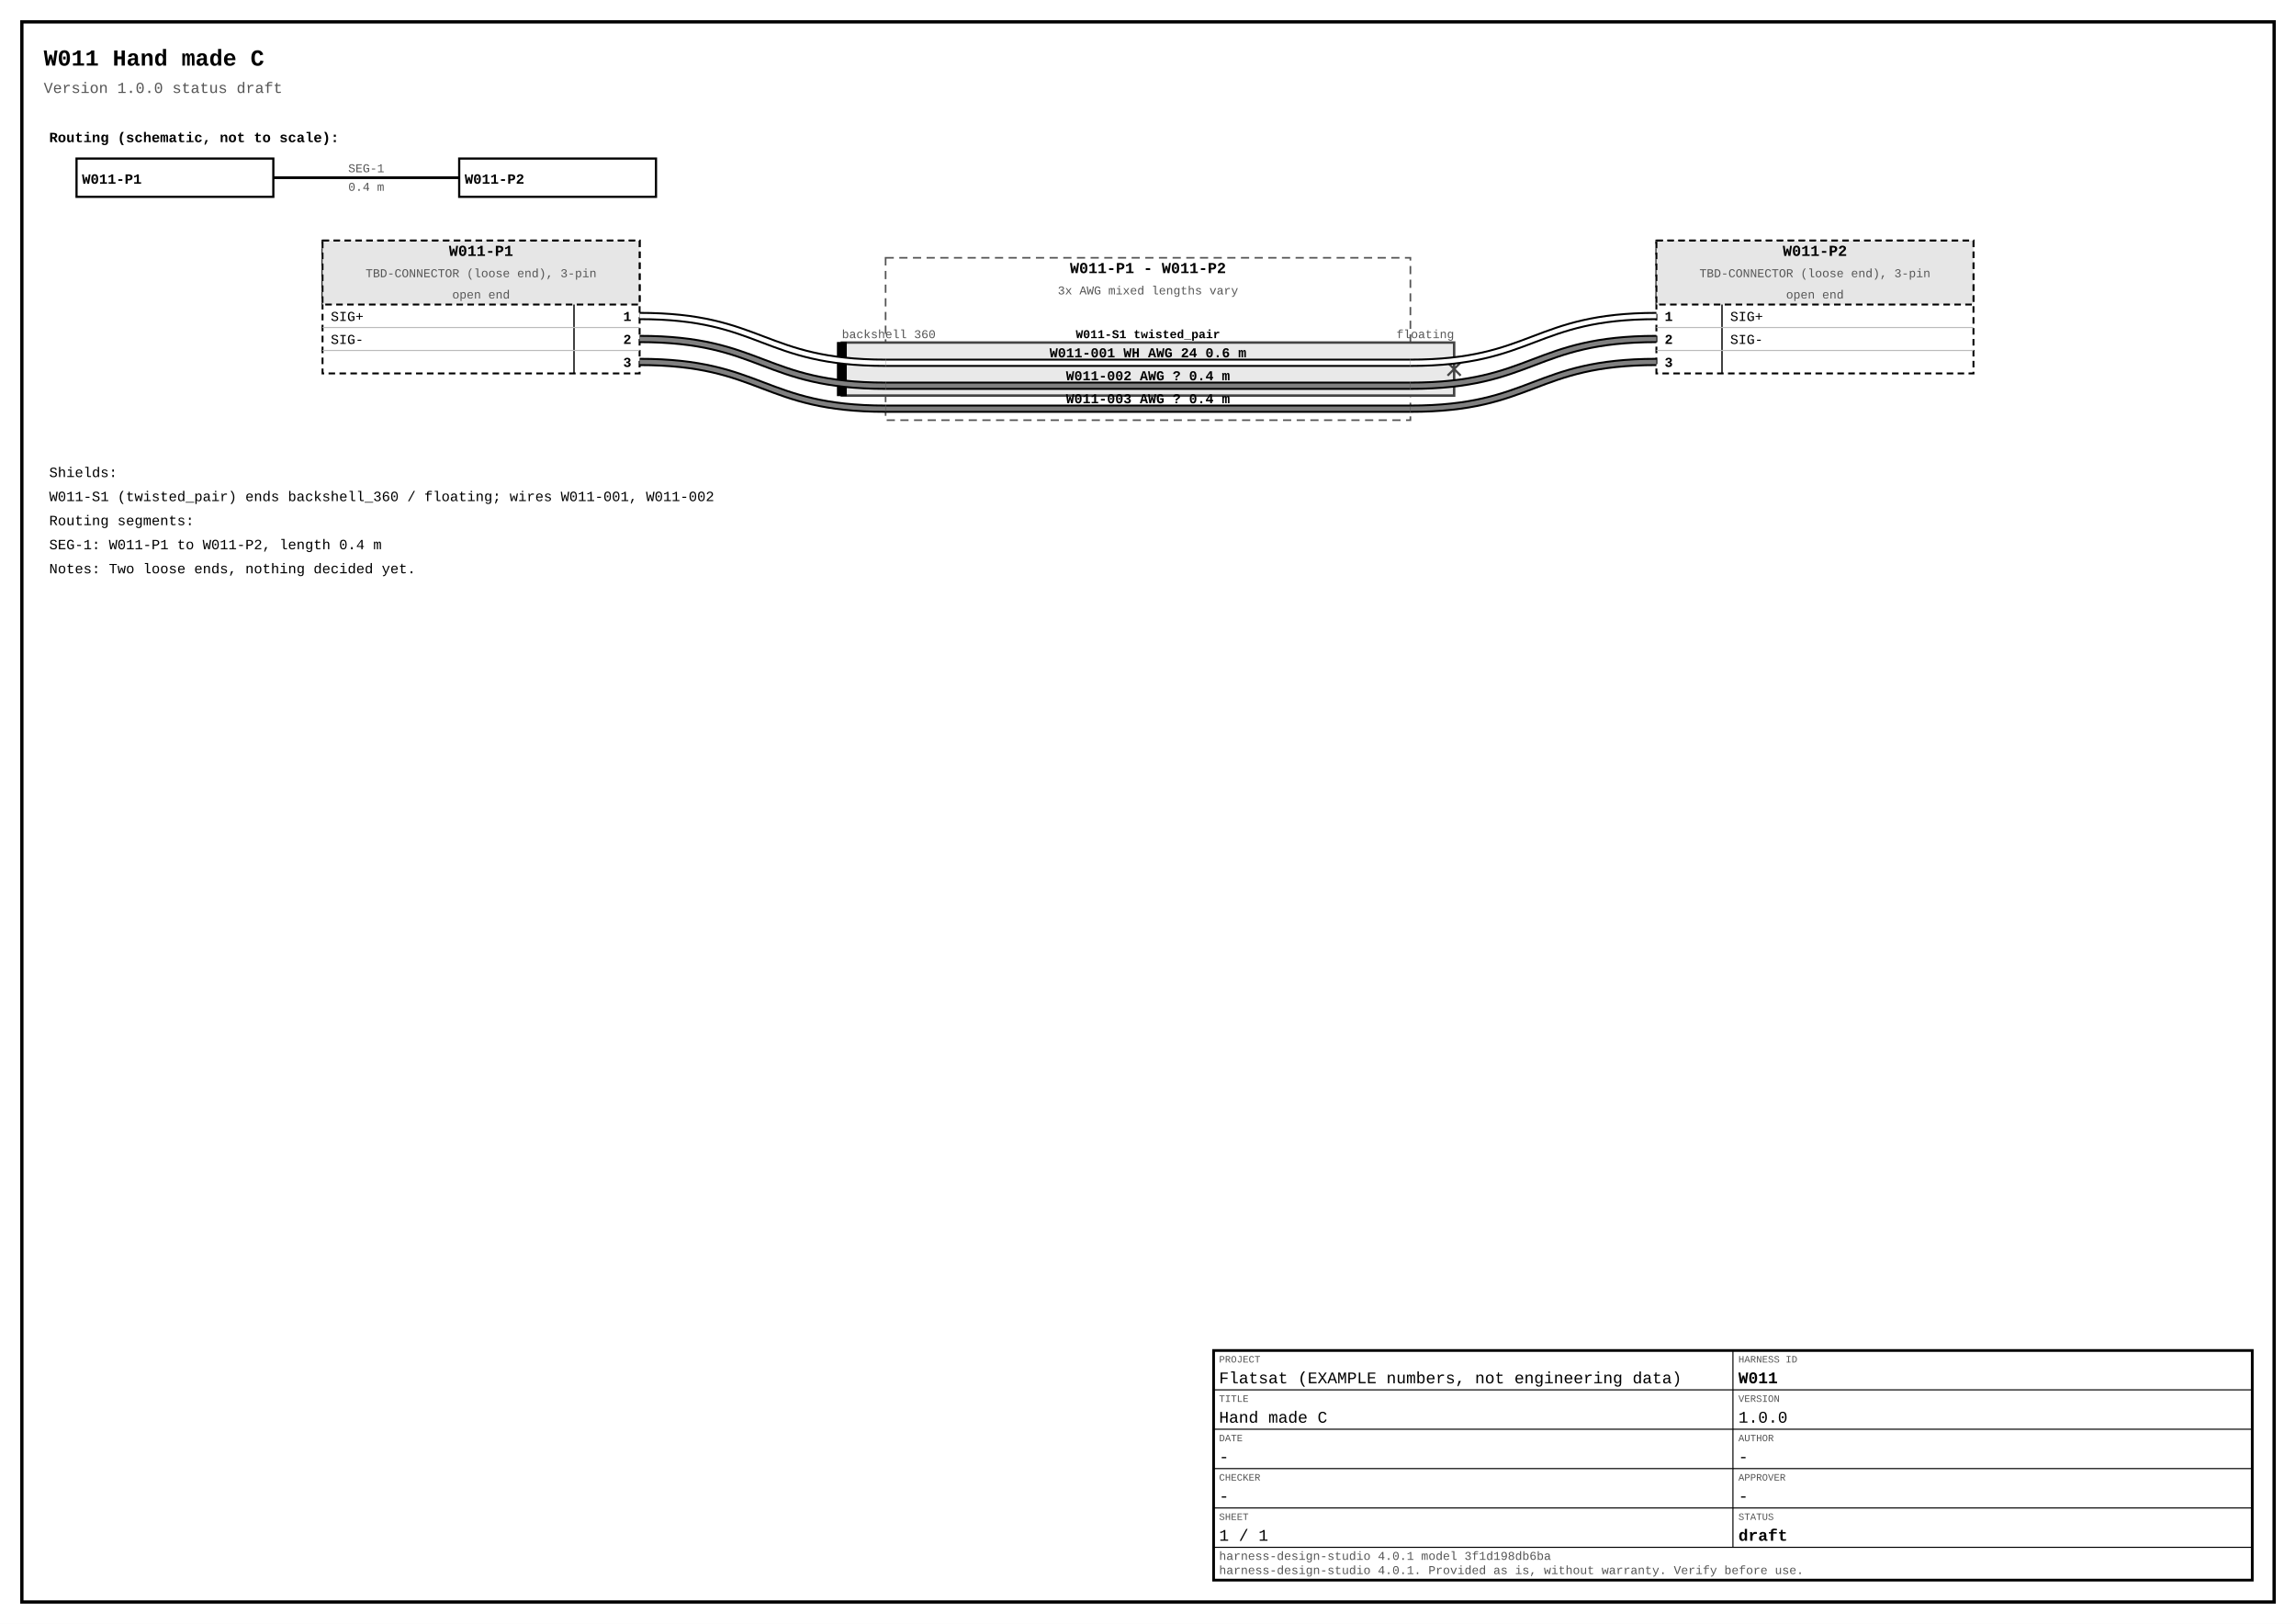
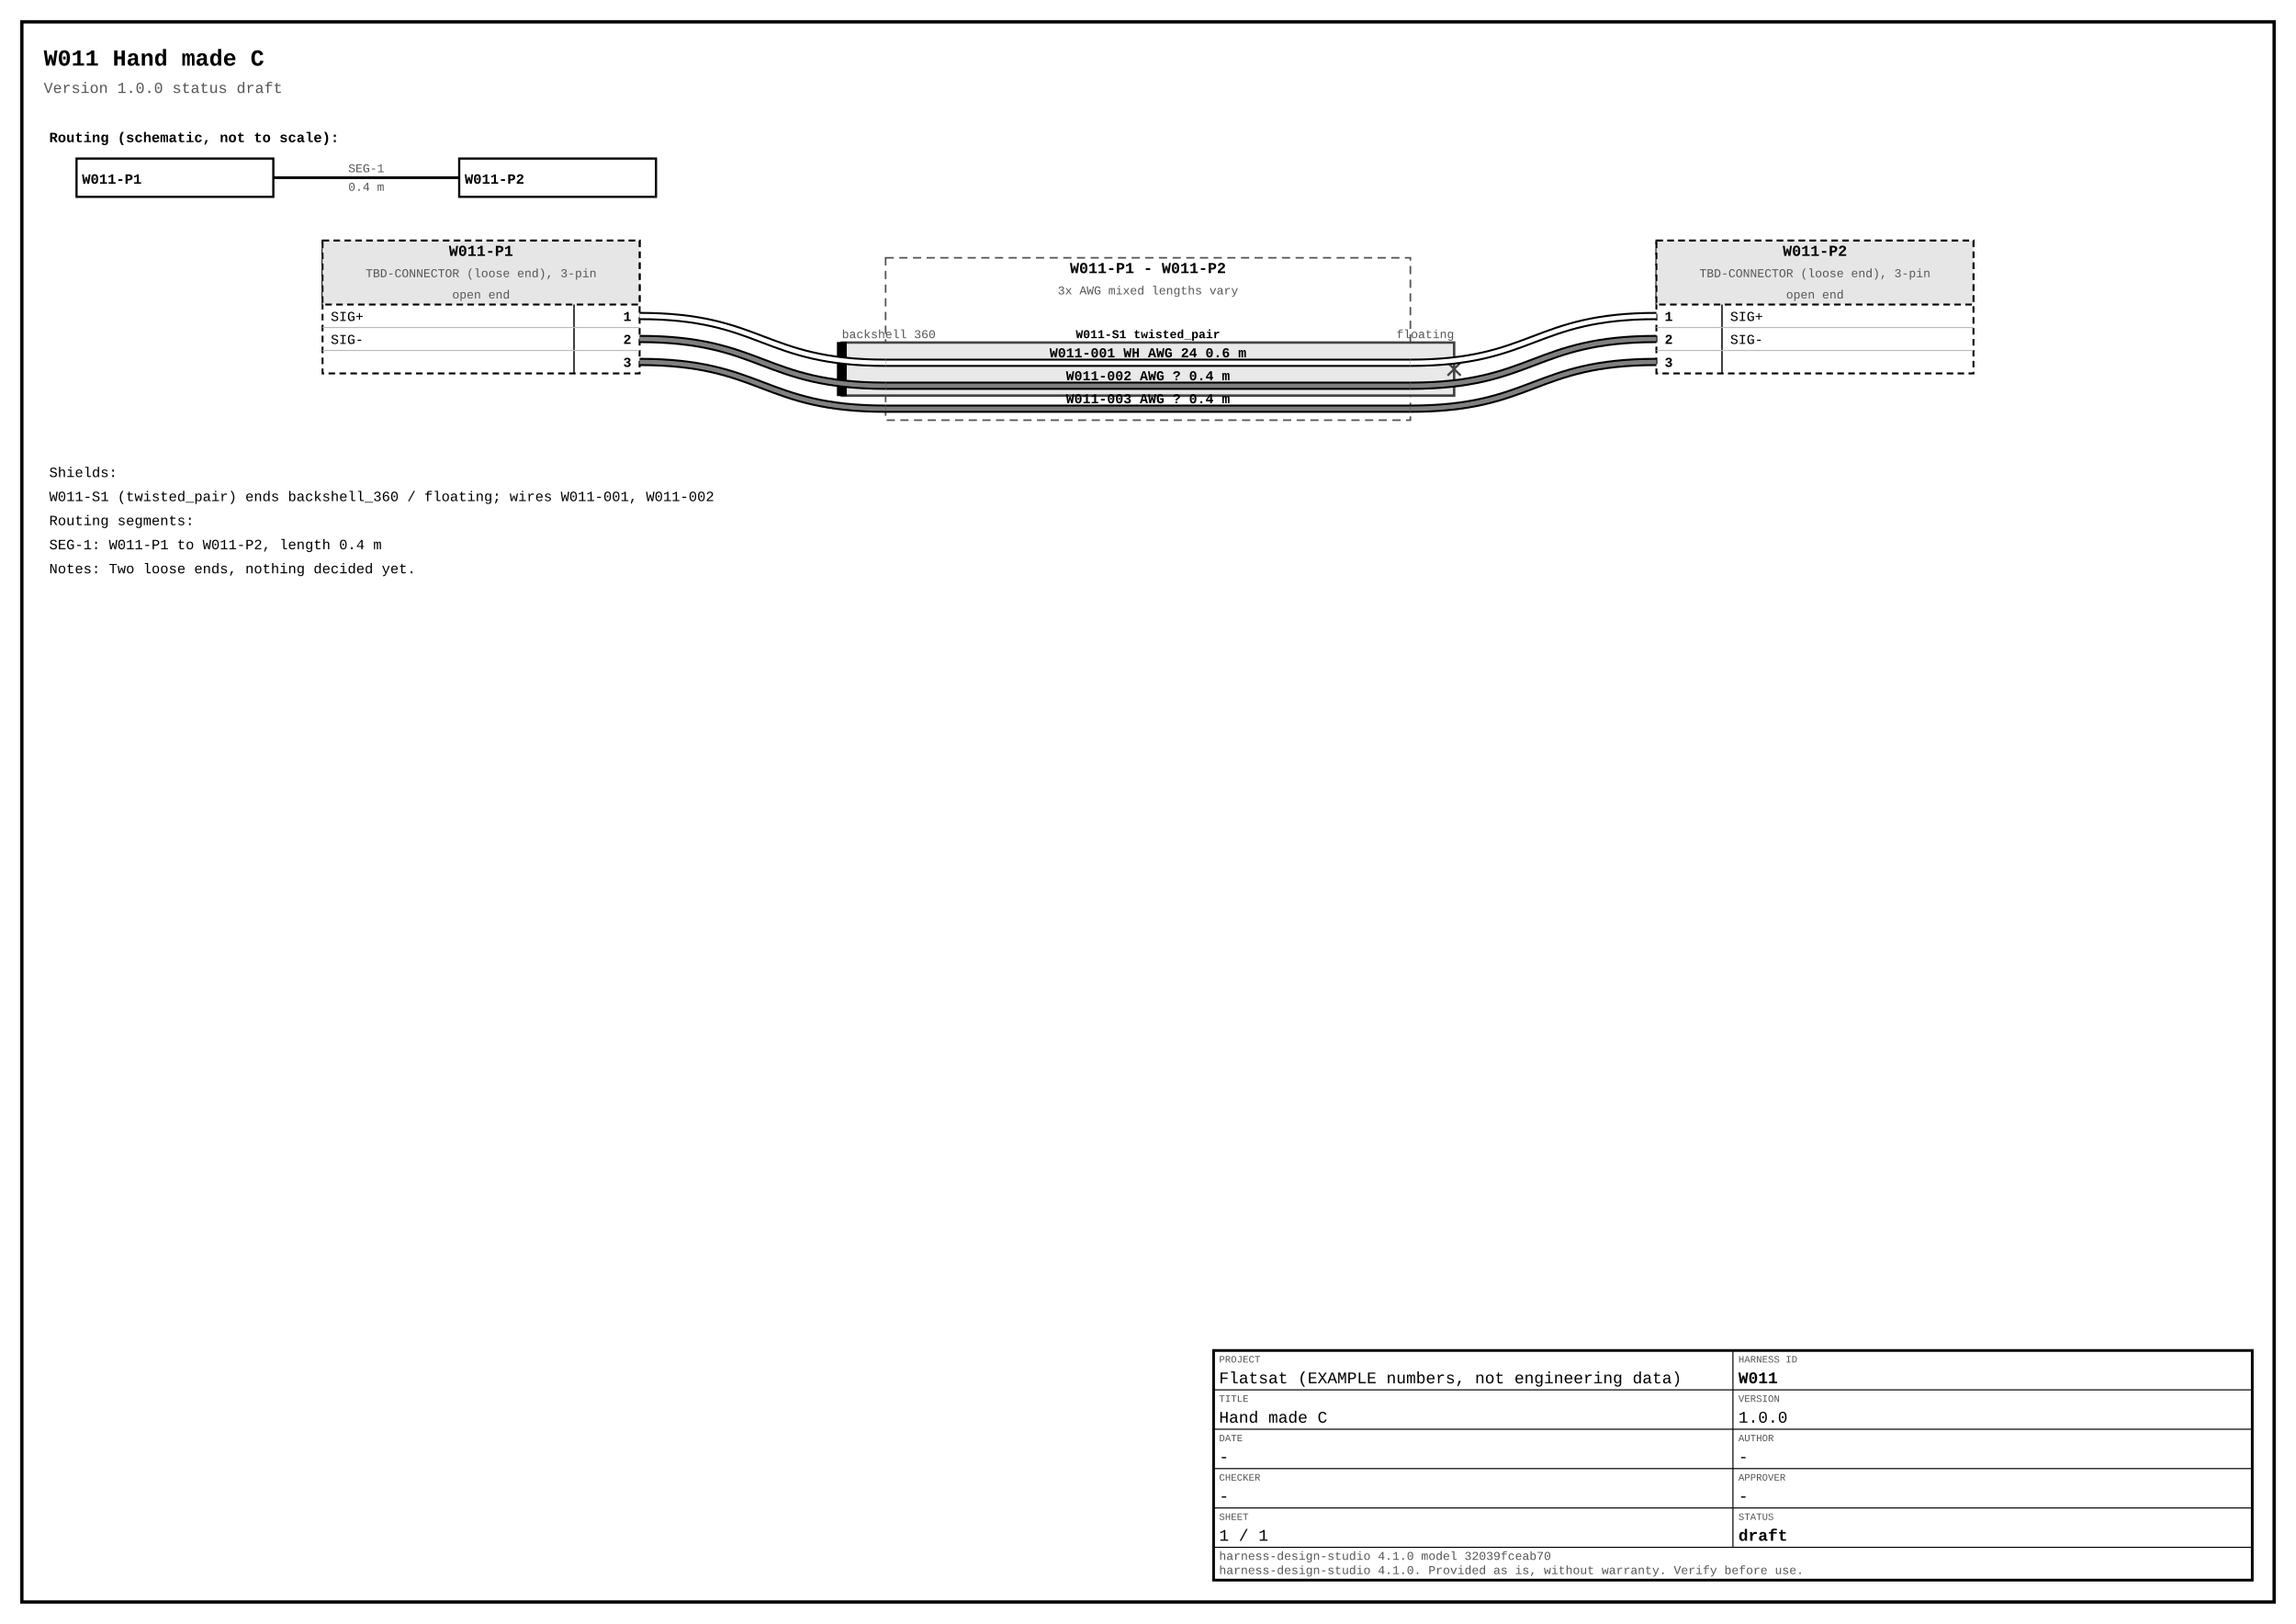
<svg xmlns="http://www.w3.org/2000/svg" width="420mm" height="297mm" viewBox="0 0 420 297" font-family="Courier New, Courier, monospace">
  <rect x="0" y="0" width="420" height="297" fill="#ffffff" />
  <rect x="4" y="4" width="412" height="289" fill="none" stroke="#000000" stroke-width="0.6" />
  <text x="8" y="12" font-size="4.2" font-weight="bold" text-anchor="start" fill="#000000">W011  Hand made C</text>
  <text x="8" y="17" font-size="2.8" text-anchor="start" fill="#555555">Version 1.0.0  status draft</text>
  <text x="9" y="26" font-size="2.6" font-weight="bold" text-anchor="start" fill="#000000">Routing (schematic, not to scale):</text>
  <line x1="50" y1="32.5" x2="84" y2="32.5" stroke="#000000" stroke-width="0.5" />
  <text x="67" y="31.5" font-size="2.2" text-anchor="middle" fill="#555555">SEG-1</text>
  <text x="67" y="34.9" font-size="2.2" text-anchor="middle" fill="#555555">0.4 m</text>
  <rect x="14" y="29" width="36" height="7" fill="#ffffff" stroke="#000000" stroke-width="0.4" />
  <text x="15" y="33.6" font-size="2.6" font-weight="bold" text-anchor="start" fill="#000000">W011-P1</text>
  <rect x="84" y="29" width="36" height="7" fill="#ffffff" stroke="#000000" stroke-width="0.4" />
  <text x="85" y="33.6" font-size="2.6" font-weight="bold" text-anchor="start" fill="#000000">W011-P2</text>
  <rect x="59" y="44" width="58" height="24.3" fill="#ffffff" stroke="#000000" stroke-width="0.35" stroke-dasharray="1.2 0.8" />
  <rect x="59" y="44" width="58" height="11.7" fill="#e6e6e6" stroke="#000000" stroke-width="0.35" stroke-dasharray="1.2 0.8" />
  <text x="88" y="46.8" font-size="2.8" font-weight="bold" text-anchor="middle" fill="#000000">W011-P1</text>
  <text x="88" y="50.7" font-size="2.2" text-anchor="middle" fill="#555555" data-ref="part/W011-P1">TBD-CONNECTOR (loose end), 3-pin</text>
  <text x="88" y="54.6" font-size="2.2" text-anchor="middle" fill="#555555" data-ref="end/W011-P1">open end</text>
  <line x1="105" y1="55.7" x2="105" y2="68.3" stroke="#000000" stroke-width="0.25" />
  <line x1="59" y1="59.9" x2="117" y2="59.9" stroke="#bbbbbb" stroke-width="0.2" />
  <text x="60.5" y="58.7" font-size="2.5" text-anchor="start" fill="#000000" data-ref="sig/W011-P1/1">SIG+</text>
  <text x="115.5" y="58.7" font-size="2.5" font-weight="bold" text-anchor="end" fill="#000000" data-ref="pin/W011-P1/1">1</text>
  <line x1="59" y1="64.1" x2="117" y2="64.1" stroke="#bbbbbb" stroke-width="0.2" />
  <text x="60.5" y="62.9" font-size="2.5" text-anchor="start" fill="#000000" data-ref="sig/W011-P1/2">SIG-</text>
  <text x="115.5" y="62.9" font-size="2.5" font-weight="bold" text-anchor="end" fill="#000000" data-ref="pin/W011-P1/2">2</text>
  <text x="60.5" y="67.1" font-size="2.5" text-anchor="start" fill="#000000" data-ref="sig/W011-P1/3" />
  <text x="115.5" y="67.1" font-size="2.5" font-weight="bold" text-anchor="end" fill="#000000" data-ref="pin/W011-P1/3">3</text>
  <rect x="303" y="44" width="58" height="24.3" fill="#ffffff" stroke="#000000" stroke-width="0.35" stroke-dasharray="1.2 0.8" />
  <rect x="303" y="44" width="58" height="11.7" fill="#e6e6e6" stroke="#000000" stroke-width="0.35" stroke-dasharray="1.2 0.8" />
  <text x="332" y="46.8" font-size="2.8" font-weight="bold" text-anchor="middle" fill="#000000">W011-P2</text>
  <text x="332" y="50.7" font-size="2.2" text-anchor="middle" fill="#555555" data-ref="part/W011-P2">TBD-CONNECTOR (loose end), 3-pin</text>
  <text x="332" y="54.6" font-size="2.2" text-anchor="middle" fill="#555555" data-ref="end/W011-P2">open end</text>
  <line x1="315" y1="55.7" x2="315" y2="68.3" stroke="#000000" stroke-width="0.25" />
  <line x1="303" y1="59.9" x2="361" y2="59.9" stroke="#bbbbbb" stroke-width="0.2" />
  <text x="304.5" y="58.7" font-size="2.5" font-weight="bold" text-anchor="start" fill="#000000" data-ref="pin/W011-P2/1">1</text>
  <text x="316.5" y="58.7" font-size="2.5" text-anchor="start" fill="#000000" data-ref="sig/W011-P2/1">SIG+</text>
  <line x1="303" y1="64.1" x2="361" y2="64.1" stroke="#bbbbbb" stroke-width="0.2" />
  <text x="304.5" y="62.9" font-size="2.5" font-weight="bold" text-anchor="start" fill="#000000" data-ref="pin/W011-P2/2">2</text>
  <text x="316.5" y="62.9" font-size="2.5" text-anchor="start" fill="#000000" data-ref="sig/W011-P2/2">SIG-</text>
  <text x="304.5" y="67.1" font-size="2.5" font-weight="bold" text-anchor="start" fill="#000000" data-ref="pin/W011-P2/3">3</text>
  <text x="316.5" y="67.1" font-size="2.5" text-anchor="start" fill="#000000" data-ref="sig/W011-P2/3" />
  <rect x="162" y="47.15" width="96" height="29.7" fill="none" stroke="#555555" stroke-width="0.3" stroke-dasharray="1.5 1" />
  <text x="210" y="49.95" font-size="2.8" font-weight="bold" text-anchor="middle" fill="#000000">W011-P1 - W011-P2</text>
  <text x="210" y="53.85" font-size="2.2" text-anchor="middle" fill="#555555">3x  AWG mixed  lengths vary</text>
  <rect x="154" y="62.65" width="112" height="9.7" fill="#e9e9e9" stroke="#444444" stroke-width="0.45" />
  <text x="210" y="61.85" font-size="2.2" font-weight="bold" text-anchor="middle" fill="#000000">W011-S1  twisted_pair</text>
  <text x="154" y="61.85" font-size="2.2" text-anchor="start" fill="#555555">backshell 360</text>
  <text x="266" y="61.85" font-size="2.2" text-anchor="end" fill="#555555">floating</text>
  <rect x="153.2" y="62.65" width="1.6" height="9.7" fill="#000000" stroke="#000000" stroke-width="0.2" />
  <line x1="264.8" y1="66.3" x2="267.2" y2="68.7" stroke="#444444" stroke-width="0.4" />
  <line x1="264.8" y1="68.7" x2="267.2" y2="66.3" stroke="#444444" stroke-width="0.4" />
  <path d="M 117 57.8 C 139.5 57.8 139.5 66.35 162 66.35" fill="none" stroke="#000000" stroke-width="1.5" />
  <line x1="162" y1="66.35" x2="258" y2="66.35" stroke="#000000" stroke-width="1.5" />
  <path d="M 258 66.35 C 280.5 66.35 280.5 57.8 303 57.8" fill="none" stroke="#000000" stroke-width="1.5" />
  <path d="M 117 57.8 C 139.5 57.8 139.5 66.35 162 66.35" fill="none" stroke="#ffffff" stroke-width="0.8" />
  <line x1="162" y1="66.35" x2="258" y2="66.35" stroke="#ffffff" stroke-width="0.8" />
  <path d="M 258 66.35 C 280.5 66.35 280.5 57.8 303 57.8" fill="none" stroke="#ffffff" stroke-width="0.8" />
  <text x="210" y="65.35" font-size="2.5" font-weight="bold" text-anchor="middle" fill="#000000">W011-001  WH  AWG 24  0.6 m</text>
  <path d="M 117 62 C 139.5 62 139.5 70.55 162 70.55" fill="none" stroke="#000000" stroke-width="1.5" />
  <line x1="162" y1="70.55" x2="258" y2="70.55" stroke="#000000" stroke-width="1.5" />
  <path d="M 258 70.55 C 280.5 70.55 280.5 62 303 62" fill="none" stroke="#000000" stroke-width="1.5" />
  <path d="M 117 62 C 139.5 62 139.5 70.55 162 70.55" fill="none" stroke="#808080" stroke-width="0.8" />
  <line x1="162" y1="70.55" x2="258" y2="70.55" stroke="#808080" stroke-width="0.8" />
  <path d="M 258 70.55 C 280.5 70.55 280.5 62 303 62" fill="none" stroke="#808080" stroke-width="0.8" />
  <text x="210" y="69.55" font-size="2.5" font-weight="bold" text-anchor="middle" fill="#000000">W011-002  AWG ?  0.4 m</text>
  <path d="M 117 66.2 C 139.5 66.2 139.5 74.75 162 74.75" fill="none" stroke="#000000" stroke-width="1.5" />
  <line x1="162" y1="74.75" x2="258" y2="74.75" stroke="#000000" stroke-width="1.5" />
  <path d="M 258 74.75 C 280.5 74.75 280.5 66.2 303 66.2" fill="none" stroke="#000000" stroke-width="1.5" />
  <path d="M 117 66.2 C 139.5 66.2 139.5 74.75 162 74.75" fill="none" stroke="#808080" stroke-width="0.8" />
  <line x1="162" y1="74.75" x2="258" y2="74.75" stroke="#808080" stroke-width="0.8" />
  <path d="M 258 74.75 C 280.5 74.75 280.5 66.2 303 66.2" fill="none" stroke="#808080" stroke-width="0.8" />
  <text x="210" y="73.75" font-size="2.5" font-weight="bold" text-anchor="middle" fill="#000000">W011-003  AWG ?  0.4 m</text>
  <text x="9" y="87.25" font-size="2.6" text-anchor="start" fill="#000000">Shields:</text>
  <text x="9" y="91.65" font-size="2.6" text-anchor="start" fill="#000000">  W011-S1 (twisted_pair) ends backshell_360 / floating; wires W011-001, W011-002</text>
  <text x="9" y="96.05" font-size="2.6" text-anchor="start" fill="#000000">Routing segments:</text>
  <text x="9" y="100.45" font-size="2.6" text-anchor="start" fill="#000000">  SEG-1: W011-P1 to W011-P2, length 0.4 m</text>
  <text x="9" y="104.85" font-size="2.6" text-anchor="start" fill="#000000">Notes: Two loose ends, nothing decided yet.</text>
  <rect x="222" y="247" width="190" height="42" fill="none" stroke="#000000" stroke-width="0.5" />
  <line x1="222" y1="247" x2="317" y2="247" stroke="#000000" stroke-width="0.2" />
  <text x="223" y="249.2" font-size="1.8" text-anchor="start" fill="#555555">PROJECT</text>
  <text x="223" y="253" font-size="3" text-anchor="start" fill="#000000">Flatsat (EXAMPLE numbers, not engineering data)</text>
  <line x1="317" y1="247" x2="412" y2="247" stroke="#000000" stroke-width="0.2" />
  <text x="318" y="249.2" font-size="1.8" text-anchor="start" fill="#555555">HARNESS ID</text>
  <text x="318" y="253" font-size="3" font-weight="bold" text-anchor="start" fill="#000000">W011</text>
  <line x1="222" y1="254.2" x2="317" y2="254.2" stroke="#000000" stroke-width="0.2" />
  <text x="223" y="256.4" font-size="1.8" text-anchor="start" fill="#555555">TITLE</text>
  <text x="223" y="260.2" font-size="3" text-anchor="start" fill="#000000">Hand made C</text>
  <line x1="317" y1="254.2" x2="412" y2="254.2" stroke="#000000" stroke-width="0.2" />
  <text x="318" y="256.4" font-size="1.8" text-anchor="start" fill="#555555">VERSION</text>
  <text x="318" y="260.2" font-size="3" text-anchor="start" fill="#000000">1.0.0</text>
  <line x1="222" y1="261.4" x2="317" y2="261.4" stroke="#000000" stroke-width="0.2" />
  <text x="223" y="263.6" font-size="1.8" text-anchor="start" fill="#555555">DATE</text>
  <text x="223" y="267.4" font-size="3" text-anchor="start" fill="#000000">-</text>
  <line x1="317" y1="261.4" x2="412" y2="261.4" stroke="#000000" stroke-width="0.2" />
  <text x="318" y="263.6" font-size="1.8" text-anchor="start" fill="#555555">AUTHOR</text>
  <text x="318" y="267.4" font-size="3" text-anchor="start" fill="#000000">-</text>
  <line x1="222" y1="268.6" x2="317" y2="268.6" stroke="#000000" stroke-width="0.2" />
  <text x="223" y="270.8" font-size="1.8" text-anchor="start" fill="#555555">CHECKER</text>
  <text x="223" y="274.6" font-size="3" text-anchor="start" fill="#000000">-</text>
  <line x1="317" y1="268.6" x2="412" y2="268.6" stroke="#000000" stroke-width="0.2" />
  <text x="318" y="270.8" font-size="1.8" text-anchor="start" fill="#555555">APPROVER</text>
  <text x="318" y="274.6" font-size="3" text-anchor="start" fill="#000000">-</text>
  <line x1="222" y1="275.8" x2="317" y2="275.8" stroke="#000000" stroke-width="0.2" />
  <text x="223" y="278" font-size="1.8" text-anchor="start" fill="#555555">SHEET</text>
  <text x="223" y="281.8" font-size="3" text-anchor="start" fill="#000000">1 / 1</text>
  <line x1="317" y1="275.8" x2="412" y2="275.8" stroke="#000000" stroke-width="0.2" />
  <text x="318" y="278" font-size="1.8" text-anchor="start" fill="#555555">STATUS</text>
  <text x="318" y="281.8" font-size="3" font-weight="bold" text-anchor="start" fill="#000000">draft</text>
  <line x1="317" y1="247" x2="317" y2="283" stroke="#000000" stroke-width="0.2" />
  <line x1="222" y1="283" x2="412" y2="283" stroke="#000000" stroke-width="0.2" />
-   <text x="223" y="285.3" font-size="2.2" text-anchor="start" fill="#555555">harness-design-studio 4.0.1 model 3f1d198db6ba</text>
-   <text x="223" y="287.9" font-size="2.2" text-anchor="start" fill="#555555">harness-design-studio 4.0.1. Provided as is, without warranty. Verify before use.</text>
+   <text x="223" y="285.3" font-size="2.2" text-anchor="start" fill="#555555">harness-design-studio 4.1.0 model 32039fceab70</text>
+   <text x="223" y="287.9" font-size="2.2" text-anchor="start" fill="#555555">harness-design-studio 4.1.0. Provided as is, without warranty. Verify before use.</text>
</svg>
